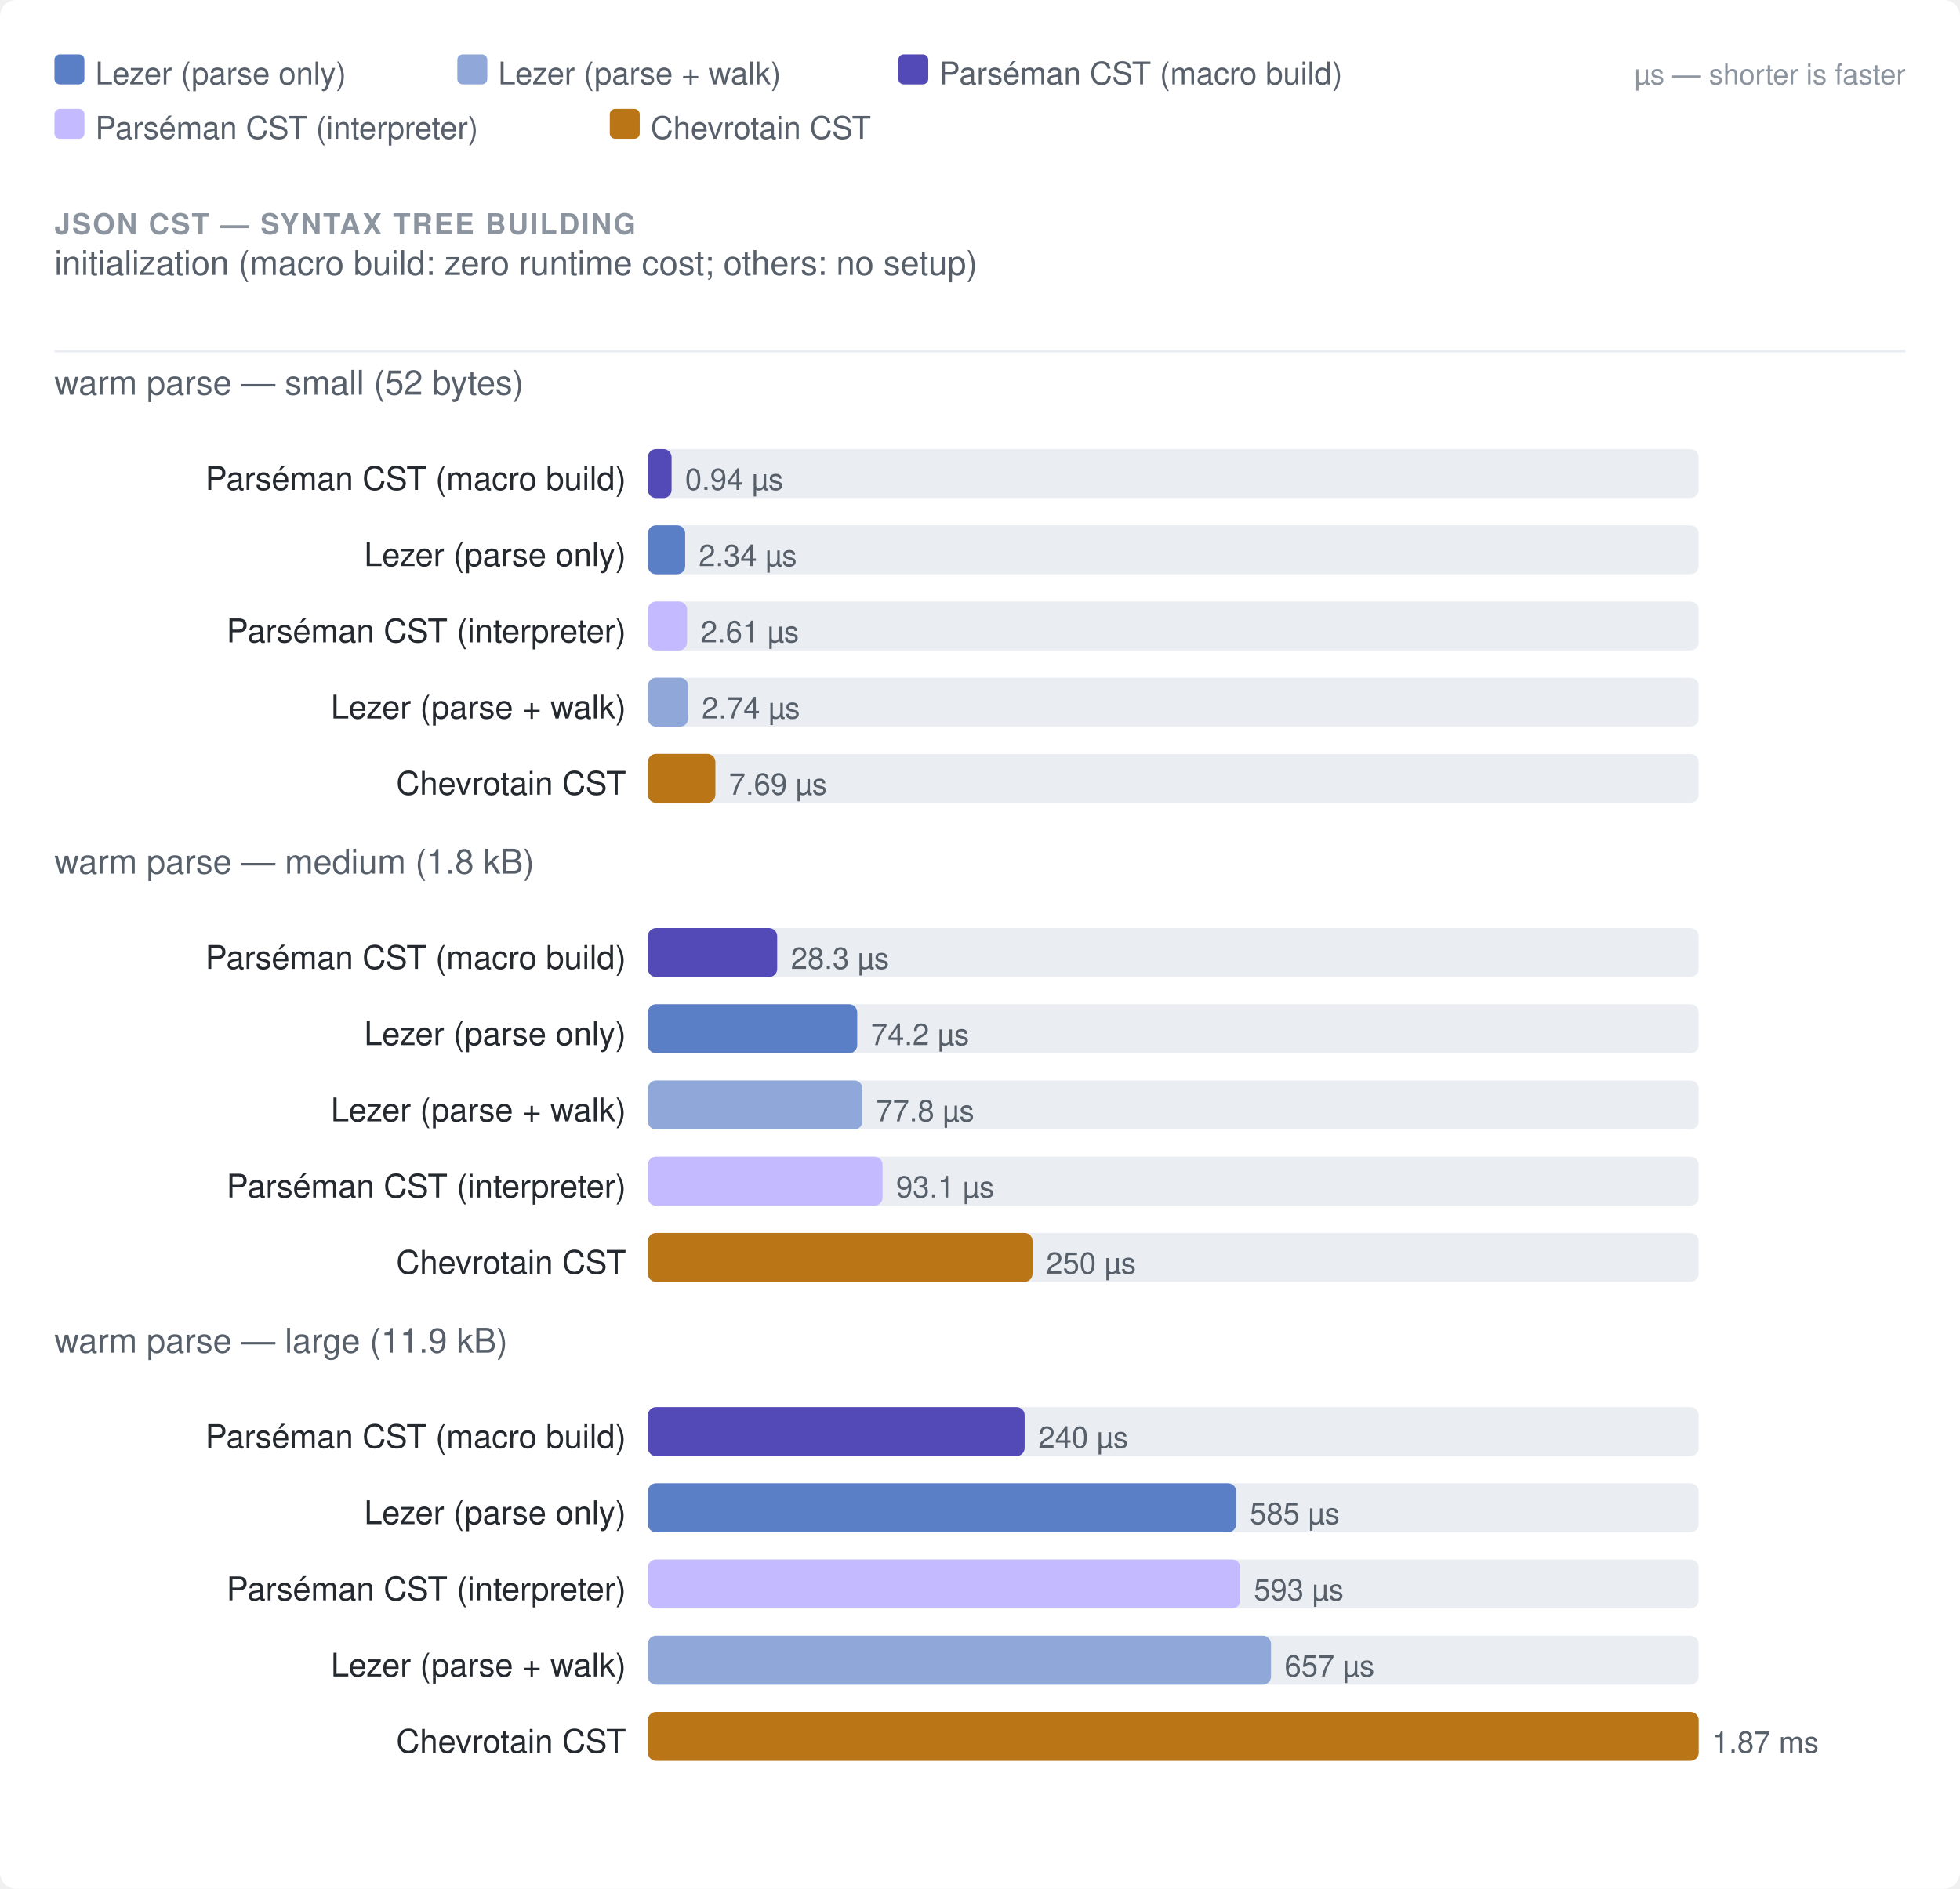
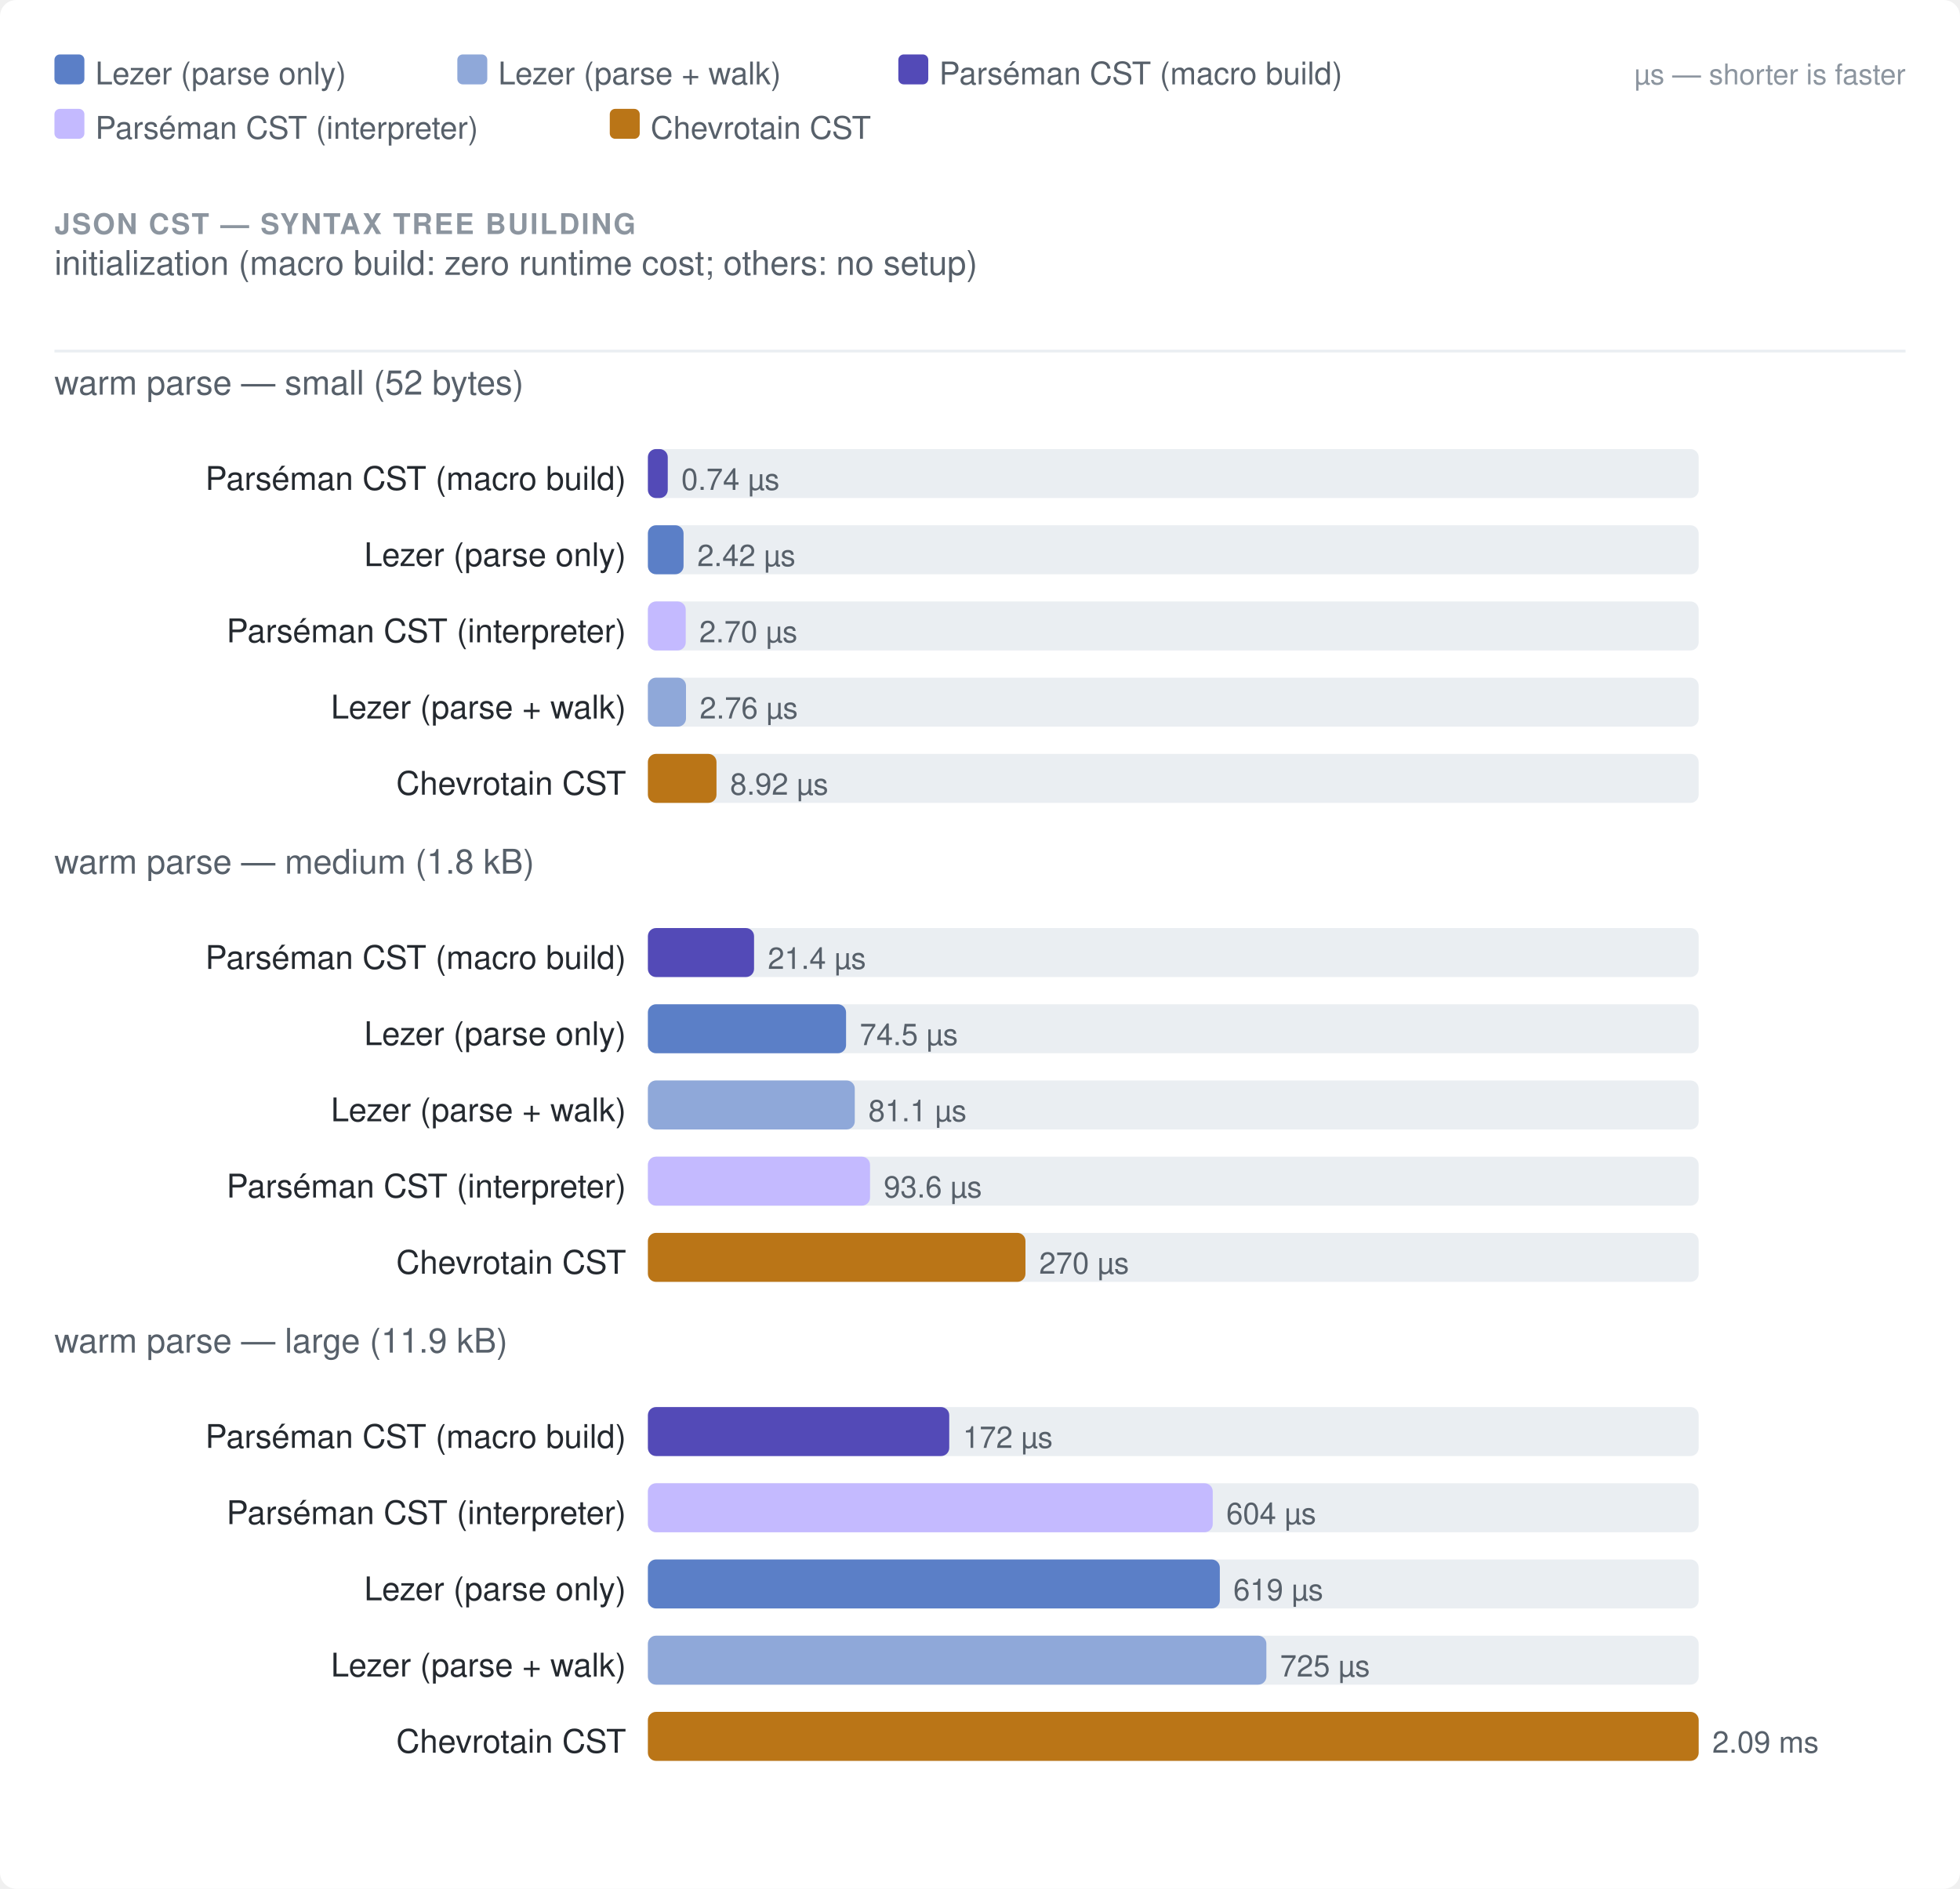
<svg xmlns="http://www.w3.org/2000/svg" viewBox="0 0 720 694" width="720" height="694">
  <rect width="720" height="694" fill="white" rx="6" />
  <rect x="20" y="20" width="11" height="11" rx="2" fill="#5B7FC7" />
  <text x="35" y="31" font-size="11.5" fill="#57606a" font-family="-apple-system,BlinkMacSystemFont,'Segoe UI',Helvetica,Arial,sans-serif">Lezer (parse only)</text>
  <rect x="168" y="20" width="11" height="11" rx="2" fill="#8FA8D9" />
  <text x="183" y="31" font-size="11.5" fill="#57606a" font-family="-apple-system,BlinkMacSystemFont,'Segoe UI',Helvetica,Arial,sans-serif">Lezer (parse + walk)</text>
  <rect x="330" y="20" width="11" height="11" rx="2" fill="#534AB7" />
  <text x="345" y="31" font-size="11.5" fill="#57606a" font-family="-apple-system,BlinkMacSystemFont,'Segoe UI',Helvetica,Arial,sans-serif">Parséman CST (macro build)</text>
  <rect x="20" y="40" width="11" height="11" rx="2" fill="#C4BAFF" />
  <text x="35" y="51" font-size="11.5" fill="#57606a" font-family="-apple-system,BlinkMacSystemFont,'Segoe UI',Helvetica,Arial,sans-serif">Parséman CST (interpreter)</text>
  <rect x="224" y="40" width="11" height="11" rx="2" fill="#BA7517" />
  <text x="239" y="51" font-size="11.5" fill="#57606a" font-family="-apple-system,BlinkMacSystemFont,'Segoe UI',Helvetica,Arial,sans-serif">Chevrotain CST</text>
  <text x="700" y="31" font-size="10.5" fill="#8c959f" text-anchor="end" font-family="-apple-system,BlinkMacSystemFont,'Segoe UI',Helvetica,Arial,sans-serif">µs — shorter is faster</text>
  <text x="20" y="86" font-size="10.5" font-weight="600" fill="#8c959f" letter-spacing="0.06em" font-family="-apple-system,BlinkMacSystemFont,'Segoe UI',Helvetica,Arial,sans-serif">JSON CST — SYNTAX TREE BUILDING</text>
  <text x="20" y="101" font-size="12.5" fill="#57606a" font-family="-apple-system,BlinkMacSystemFont,'Segoe UI',Helvetica,Arial,sans-serif">initialization (macro build: zero runtime cost; others: no setup)</text>
  <line x1="20" y1="129" x2="700" y2="129" stroke="#eaeef2" stroke-width="1" />
  <text x="20" y="145" font-size="12.5" fill="#57606a" font-family="-apple-system,BlinkMacSystemFont,'Segoe UI',Helvetica,Arial,sans-serif">warm parse — small  (52 bytes)</text>
  <text x="230" y="180" text-anchor="end" font-size="12" fill="#24292f" font-family="-apple-system,BlinkMacSystemFont,'Segoe UI',Helvetica,Arial,sans-serif">Parséman CST (macro build)</text>
  <rect x="238" y="165" width="386" height="18" rx="3" fill="#eaeef2" />
-   <rect x="238" y="165" width="8.7" height="18" rx="3" fill="#534AB7" />
-   <text x="251.679" y="180" font-size="11" fill="#57606a" font-family="-apple-system,BlinkMacSystemFont,'Segoe UI',Helvetica,Arial,sans-serif">0.94 µs</text>
+   <rect x="238" y="165" width="7.3" height="18" rx="3" fill="#534AB7" />
+   <text x="250.282" y="180" font-size="11" fill="#57606a" font-family="-apple-system,BlinkMacSystemFont,'Segoe UI',Helvetica,Arial,sans-serif">0.74 µs</text>
  <text x="230" y="208" text-anchor="end" font-size="12" fill="#24292f" font-family="-apple-system,BlinkMacSystemFont,'Segoe UI',Helvetica,Arial,sans-serif">Lezer (parse only)</text>
  <rect x="238" y="193" width="386" height="18" rx="3" fill="#eaeef2" />
-   <rect x="238" y="193" width="13.7" height="18" rx="3" fill="#5B7FC7" />
-   <text x="256.669" y="208" font-size="11" fill="#57606a" font-family="-apple-system,BlinkMacSystemFont,'Segoe UI',Helvetica,Arial,sans-serif">2.34 µs</text>
+   <rect x="238" y="193" width="13.1" height="18" rx="3" fill="#5B7FC7" />
+   <text x="256.135" y="208" font-size="11" fill="#57606a" font-family="-apple-system,BlinkMacSystemFont,'Segoe UI',Helvetica,Arial,sans-serif">2.42 µs</text>
  <text x="230" y="236" text-anchor="end" font-size="12" fill="#24292f" font-family="-apple-system,BlinkMacSystemFont,'Segoe UI',Helvetica,Arial,sans-serif">Parséman CST (interpreter)</text>
  <rect x="238" y="221" width="386" height="18" rx="3" fill="#eaeef2" />
-   <rect x="238" y="221" width="14.4" height="18" rx="3" fill="#C4BAFF" />
-   <text x="257.422" y="236" font-size="11" fill="#57606a" font-family="-apple-system,BlinkMacSystemFont,'Segoe UI',Helvetica,Arial,sans-serif">2.61 µs</text>
+   <rect x="238" y="221" width="13.9" height="18" rx="3" fill="#C4BAFF" />
+   <text x="256.861" y="236" font-size="11" fill="#57606a" font-family="-apple-system,BlinkMacSystemFont,'Segoe UI',Helvetica,Arial,sans-serif">2.70 µs</text>
  <text x="230" y="264" text-anchor="end" font-size="12" fill="#24292f" font-family="-apple-system,BlinkMacSystemFont,'Segoe UI',Helvetica,Arial,sans-serif">Lezer (parse + walk)</text>
  <rect x="238" y="249" width="386" height="18" rx="3" fill="#eaeef2" />
-   <rect x="238" y="249" width="14.8" height="18" rx="3" fill="#8FA8D9" />
-   <text x="257.799" y="264" font-size="11" fill="#57606a" font-family="-apple-system,BlinkMacSystemFont,'Segoe UI',Helvetica,Arial,sans-serif">2.74 µs</text>
+   <rect x="238" y="249" width="14.0" height="18" rx="3" fill="#8FA8D9" />
+   <text x="257.014" y="264" font-size="11" fill="#57606a" font-family="-apple-system,BlinkMacSystemFont,'Segoe UI',Helvetica,Arial,sans-serif">2.76 µs</text>
  <text x="230" y="292" text-anchor="end" font-size="12" fill="#24292f" font-family="-apple-system,BlinkMacSystemFont,'Segoe UI',Helvetica,Arial,sans-serif">Chevrotain CST</text>
  <rect x="238" y="277" width="386" height="18" rx="3" fill="#eaeef2" />
-   <rect x="238" y="277" width="24.8" height="18" rx="3" fill="#BA7517" />
-   <text x="267.764" y="292" font-size="11" fill="#57606a" font-family="-apple-system,BlinkMacSystemFont,'Segoe UI',Helvetica,Arial,sans-serif">7.69 µs</text>
+   <rect x="238" y="277" width="25.2" height="18" rx="3" fill="#BA7517" />
+   <text x="268.199" y="292" font-size="11" fill="#57606a" font-family="-apple-system,BlinkMacSystemFont,'Segoe UI',Helvetica,Arial,sans-serif">8.92 µs</text>
  <text x="20" y="321" font-size="12.5" fill="#57606a" font-family="-apple-system,BlinkMacSystemFont,'Segoe UI',Helvetica,Arial,sans-serif">warm parse — medium  (1.8 kB)</text>
  <text x="230" y="356" text-anchor="end" font-size="12" fill="#24292f" font-family="-apple-system,BlinkMacSystemFont,'Segoe UI',Helvetica,Arial,sans-serif">Parséman CST (macro build)</text>
  <rect x="238" y="341" width="386" height="18" rx="3" fill="#eaeef2" />
-   <rect x="238" y="341" width="47.5" height="18" rx="3" fill="#534AB7" />
-   <text x="290.531" y="356" font-size="11" fill="#57606a" font-family="-apple-system,BlinkMacSystemFont,'Segoe UI',Helvetica,Arial,sans-serif">28.3 µs</text>
+   <rect x="238" y="341" width="39.0" height="18" rx="3" fill="#534AB7" />
+   <text x="282.042" y="356" font-size="11" fill="#57606a" font-family="-apple-system,BlinkMacSystemFont,'Segoe UI',Helvetica,Arial,sans-serif">21.4 µs</text>
  <text x="230" y="384" text-anchor="end" font-size="12" fill="#24292f" font-family="-apple-system,BlinkMacSystemFont,'Segoe UI',Helvetica,Arial,sans-serif">Lezer (parse only)</text>
  <rect x="238" y="369" width="386" height="18" rx="3" fill="#eaeef2" />
-   <rect x="238" y="369" width="76.9" height="18" rx="3" fill="#5B7FC7" />
-   <text x="319.934" y="384" font-size="11" fill="#57606a" font-family="-apple-system,BlinkMacSystemFont,'Segoe UI',Helvetica,Arial,sans-serif">74.2 µs</text>
+   <rect x="238" y="369" width="72.8" height="18" rx="3" fill="#5B7FC7" />
+   <text x="315.82" y="384" font-size="11" fill="#57606a" font-family="-apple-system,BlinkMacSystemFont,'Segoe UI',Helvetica,Arial,sans-serif">74.5 µs</text>
  <text x="230" y="412" text-anchor="end" font-size="12" fill="#24292f" font-family="-apple-system,BlinkMacSystemFont,'Segoe UI',Helvetica,Arial,sans-serif">Lezer (parse + walk)</text>
  <rect x="238" y="397" width="386" height="18" rx="3" fill="#eaeef2" />
-   <rect x="238" y="397" width="78.8" height="18" rx="3" fill="#8FA8D9" />
-   <text x="321.801" y="412" font-size="11" fill="#57606a" font-family="-apple-system,BlinkMacSystemFont,'Segoe UI',Helvetica,Arial,sans-serif">77.8 µs</text>
+   <rect x="238" y="397" width="76.0" height="18" rx="3" fill="#8FA8D9" />
+   <text x="318.995" y="412" font-size="11" fill="#57606a" font-family="-apple-system,BlinkMacSystemFont,'Segoe UI',Helvetica,Arial,sans-serif">81.1 µs</text>
  <text x="230" y="440" text-anchor="end" font-size="12" fill="#24292f" font-family="-apple-system,BlinkMacSystemFont,'Segoe UI',Helvetica,Arial,sans-serif">Parséman CST (interpreter)</text>
  <rect x="238" y="425" width="386" height="18" rx="3" fill="#eaeef2" />
-   <rect x="238" y="425" width="86.2" height="18" rx="3" fill="#C4BAFF" />
-   <text x="329.18" y="440" font-size="11" fill="#57606a" font-family="-apple-system,BlinkMacSystemFont,'Segoe UI',Helvetica,Arial,sans-serif">93.1 µs</text>
+   <rect x="238" y="425" width="81.6" height="18" rx="3" fill="#C4BAFF" />
+   <text x="324.638" y="440" font-size="11" fill="#57606a" font-family="-apple-system,BlinkMacSystemFont,'Segoe UI',Helvetica,Arial,sans-serif">93.6 µs</text>
  <text x="230" y="468" text-anchor="end" font-size="12" fill="#24292f" font-family="-apple-system,BlinkMacSystemFont,'Segoe UI',Helvetica,Arial,sans-serif">Chevrotain CST</text>
  <rect x="238" y="453" width="386" height="18" rx="3" fill="#eaeef2" />
-   <rect x="238" y="453" width="141.3" height="18" rx="3" fill="#BA7517" />
-   <text x="384.28" y="468" font-size="11" fill="#57606a" font-family="-apple-system,BlinkMacSystemFont,'Segoe UI',Helvetica,Arial,sans-serif">250 µs</text>
+   <rect x="238" y="453" width="138.7" height="18" rx="3" fill="#BA7517" />
+   <text x="381.727" y="468" font-size="11" fill="#57606a" font-family="-apple-system,BlinkMacSystemFont,'Segoe UI',Helvetica,Arial,sans-serif">270 µs</text>
  <text x="20" y="497" font-size="12.5" fill="#57606a" font-family="-apple-system,BlinkMacSystemFont,'Segoe UI',Helvetica,Arial,sans-serif">warm parse — large  (11.9 kB)</text>
  <text x="230" y="532" text-anchor="end" font-size="12" fill="#24292f" font-family="-apple-system,BlinkMacSystemFont,'Segoe UI',Helvetica,Arial,sans-serif">Parséman CST (macro build)</text>
  <rect x="238" y="517" width="386" height="18" rx="3" fill="#eaeef2" />
-   <rect x="238" y="517" width="138.4" height="18" rx="3" fill="#534AB7" />
-   <text x="381.428" y="532" font-size="11" fill="#57606a" font-family="-apple-system,BlinkMacSystemFont,'Segoe UI',Helvetica,Arial,sans-serif">240 µs</text>
-   <text x="230" y="560" text-anchor="end" font-size="12" fill="#24292f" font-family="-apple-system,BlinkMacSystemFont,'Segoe UI',Helvetica,Arial,sans-serif">Lezer (parse only)</text>
+   <rect x="238" y="517" width="110.7" height="18" rx="3" fill="#534AB7" />
+   <text x="353.694" y="532" font-size="11" fill="#57606a" font-family="-apple-system,BlinkMacSystemFont,'Segoe UI',Helvetica,Arial,sans-serif">172 µs</text>
+   <text x="230" y="560" text-anchor="end" font-size="12" fill="#24292f" font-family="-apple-system,BlinkMacSystemFont,'Segoe UI',Helvetica,Arial,sans-serif">Parséman CST (interpreter)</text>
  <rect x="238" y="545" width="386" height="18" rx="3" fill="#eaeef2" />
-   <rect x="238" y="545" width="216.1" height="18" rx="3" fill="#5B7FC7" />
-   <text x="459.105" y="560" font-size="11" fill="#57606a" font-family="-apple-system,BlinkMacSystemFont,'Segoe UI',Helvetica,Arial,sans-serif">585 µs</text>
-   <text x="230" y="588" text-anchor="end" font-size="12" fill="#24292f" font-family="-apple-system,BlinkMacSystemFont,'Segoe UI',Helvetica,Arial,sans-serif">Parséman CST (interpreter)</text>
+   <rect x="238" y="545" width="207.5" height="18" rx="3" fill="#C4BAFF" />
+   <text x="450.47" y="560" font-size="11" fill="#57606a" font-family="-apple-system,BlinkMacSystemFont,'Segoe UI',Helvetica,Arial,sans-serif">604 µs</text>
+   <text x="230" y="588" text-anchor="end" font-size="12" fill="#24292f" font-family="-apple-system,BlinkMacSystemFont,'Segoe UI',Helvetica,Arial,sans-serif">Lezer (parse only)</text>
  <rect x="238" y="573" width="386" height="18" rx="3" fill="#eaeef2" />
-   <rect x="238" y="573" width="217.6" height="18" rx="3" fill="#C4BAFF" />
-   <text x="460.57" y="588" font-size="11" fill="#57606a" font-family="-apple-system,BlinkMacSystemFont,'Segoe UI',Helvetica,Arial,sans-serif">593 µs</text>
+   <rect x="238" y="573" width="210.1" height="18" rx="3" fill="#5B7FC7" />
+   <text x="453.055" y="588" font-size="11" fill="#57606a" font-family="-apple-system,BlinkMacSystemFont,'Segoe UI',Helvetica,Arial,sans-serif">619 µs</text>
  <text x="230" y="616" text-anchor="end" font-size="12" fill="#24292f" font-family="-apple-system,BlinkMacSystemFont,'Segoe UI',Helvetica,Arial,sans-serif">Lezer (parse + walk)</text>
  <rect x="238" y="601" width="386" height="18" rx="3" fill="#eaeef2" />
-   <rect x="238" y="601" width="228.9" height="18" rx="3" fill="#8FA8D9" />
-   <text x="471.887" y="616" font-size="11" fill="#57606a" font-family="-apple-system,BlinkMacSystemFont,'Segoe UI',Helvetica,Arial,sans-serif">657 µs</text>
+   <rect x="238" y="601" width="227.2" height="18" rx="3" fill="#8FA8D9" />
+   <text x="470.224" y="616" font-size="11" fill="#57606a" font-family="-apple-system,BlinkMacSystemFont,'Segoe UI',Helvetica,Arial,sans-serif">725 µs</text>
  <text x="230" y="644" text-anchor="end" font-size="12" fill="#24292f" font-family="-apple-system,BlinkMacSystemFont,'Segoe UI',Helvetica,Arial,sans-serif">Chevrotain CST</text>
  <rect x="238" y="629" width="386" height="18" rx="3" fill="#eaeef2" />
  <rect x="238" y="629" width="386.0" height="18" rx="3" fill="#BA7517" />
-   <text x="629" y="644" font-size="11" fill="#57606a" font-family="-apple-system,BlinkMacSystemFont,'Segoe UI',Helvetica,Arial,sans-serif">1.87 ms</text>
+   <text x="629" y="644" font-size="11" fill="#57606a" font-family="-apple-system,BlinkMacSystemFont,'Segoe UI',Helvetica,Arial,sans-serif">2.09 ms</text>
</svg>
